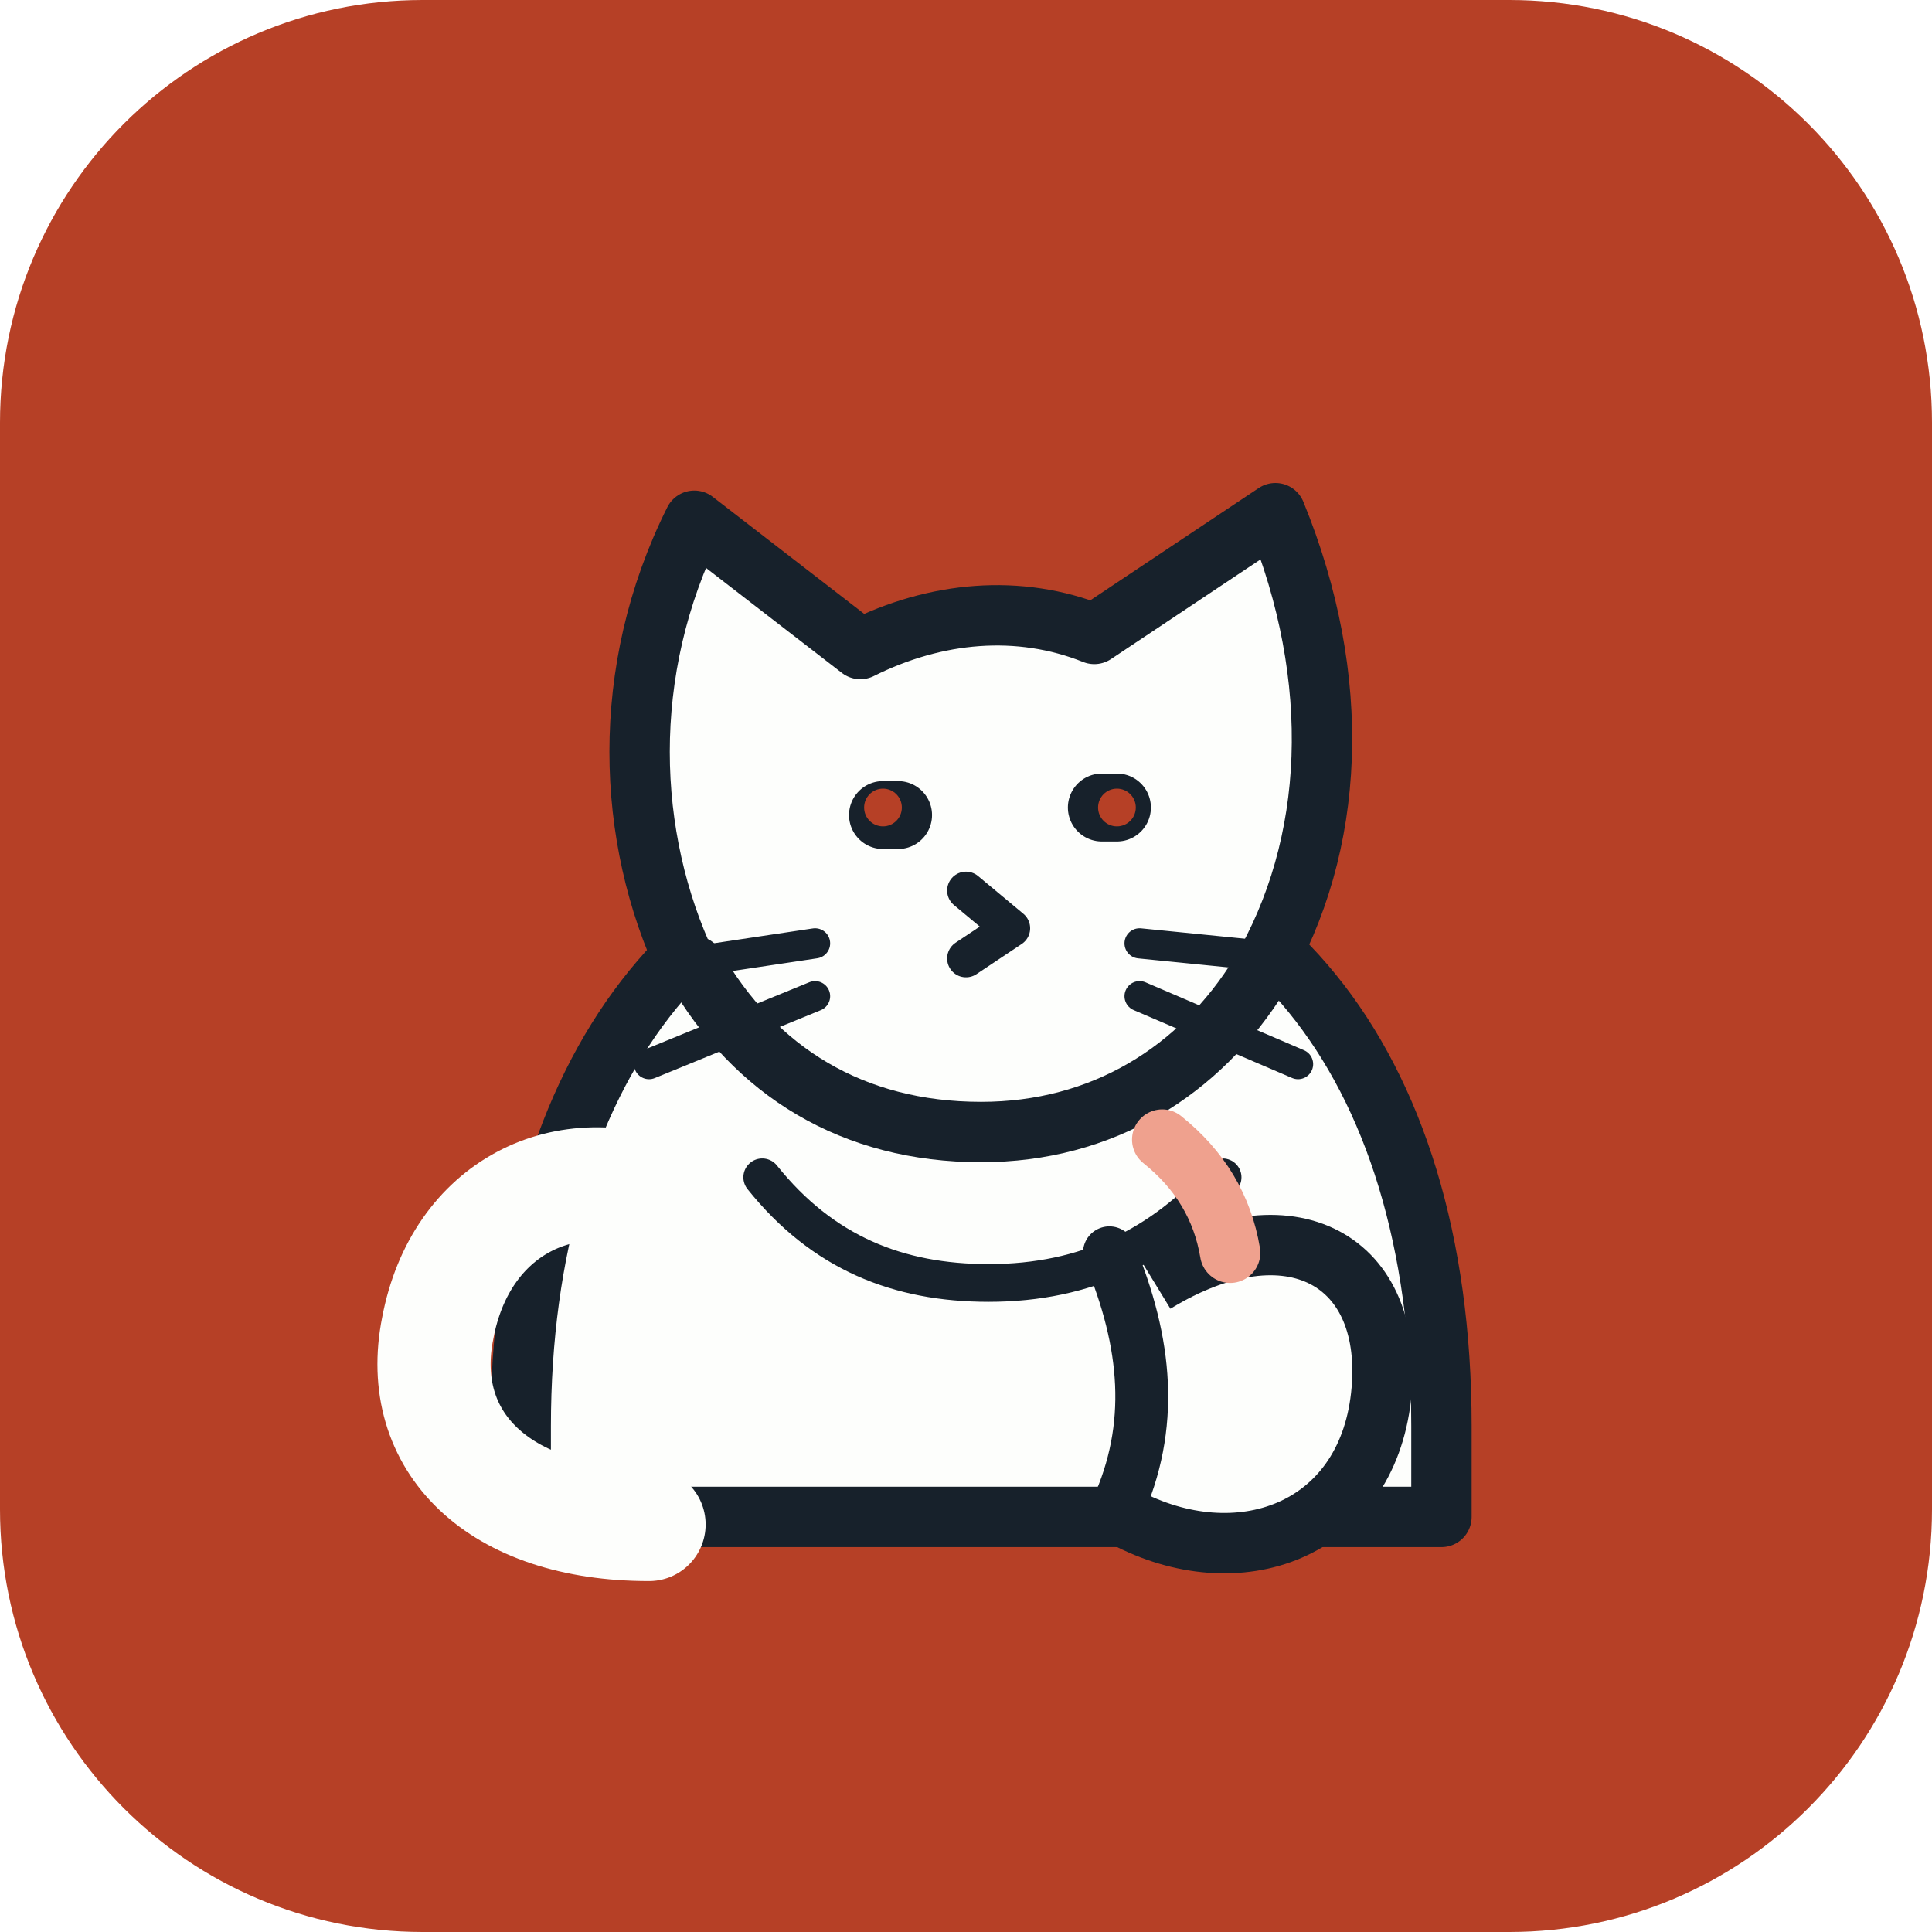
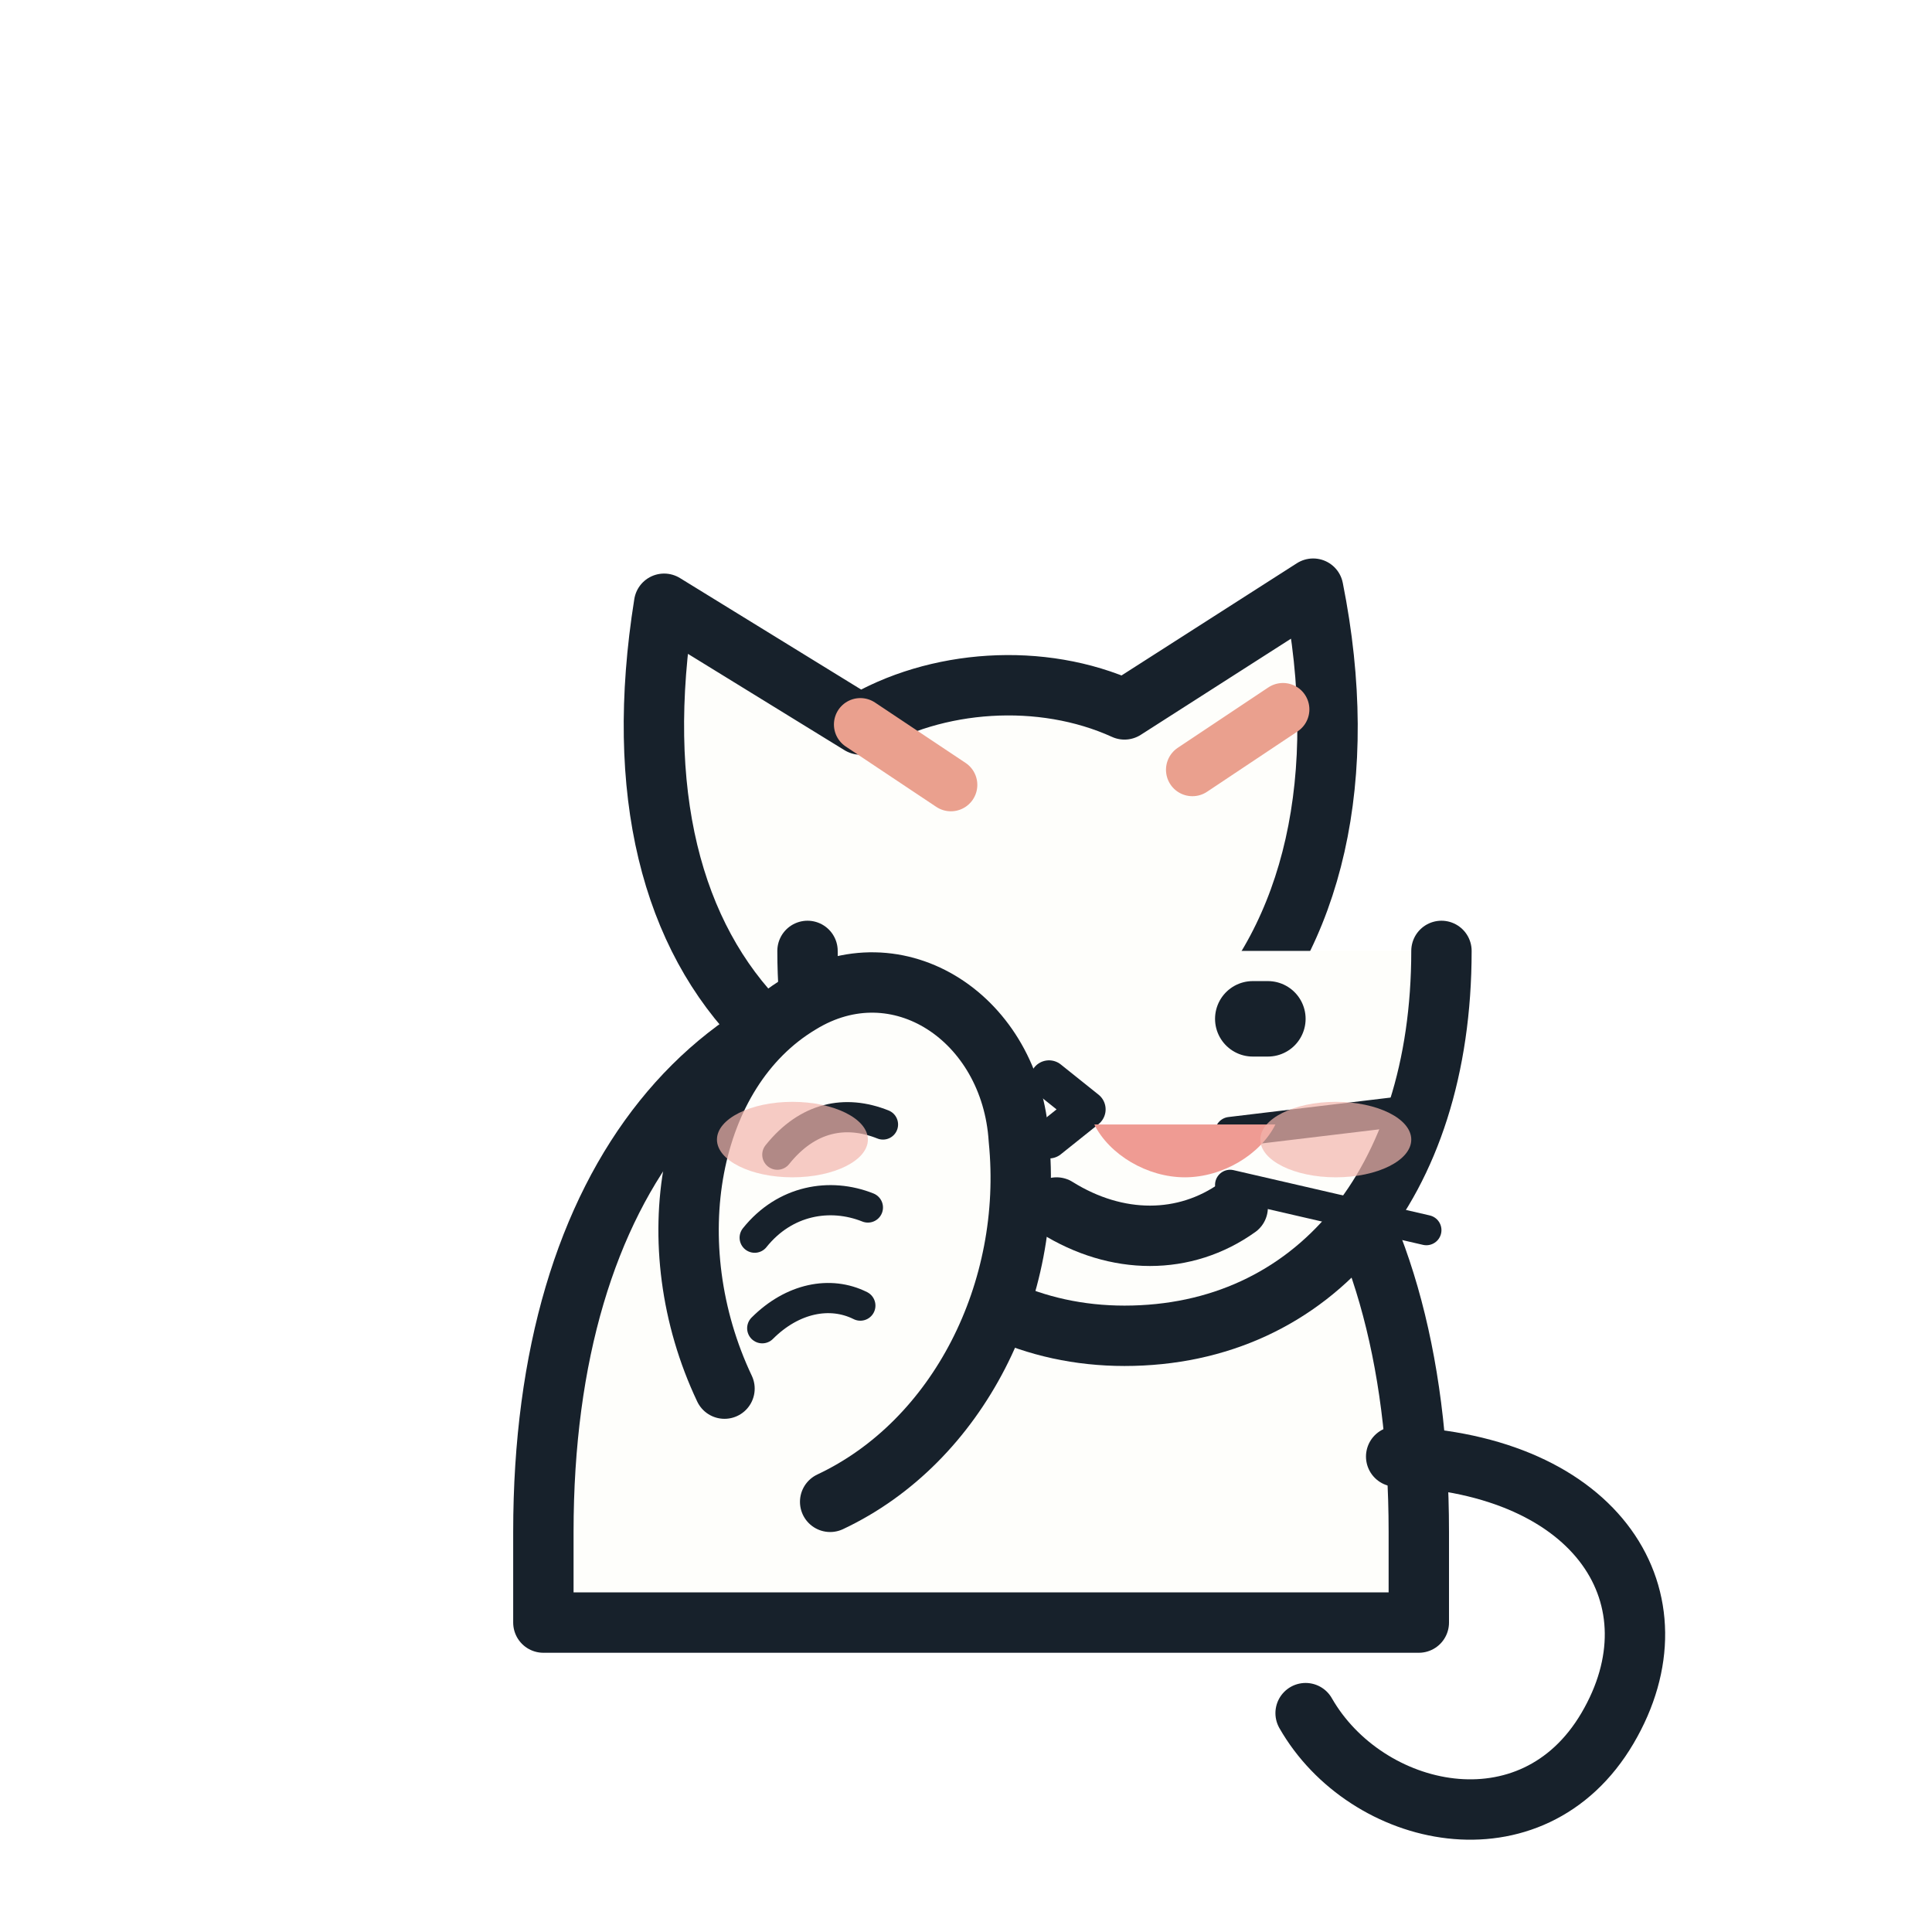
<svg xmlns="http://www.w3.org/2000/svg" viewBox="0 0 256 256" role="img" aria-labelledby="title desc">
-   <rect width="256" height="256" rx="56" fill="#B64026" />
-   <path d="M69 189c0-47 24-78 60-78 37 0 62 29 62 78v12H69z" fill="#FDFEFC" stroke="#17212B" stroke-width="8" stroke-linejoin="round" />
-   <path d="M91 128c-8-17-9-39 1-59l22 17c10-5 21-6 31-2l24-16c9 22 8 44-2 61-8 13-21 21-37 21-17 0-30-8-38-22z" fill="#FDFEFC" stroke="#17212B" stroke-width="8" stroke-linejoin="round" />
-   <path d="M117 108h2M146 107h2" fill="none" stroke="#17212B" stroke-width="9" stroke-linecap="round" />
-   <path d="M128 118l6 5-6 4" fill="none" stroke="#17212B" stroke-width="5" stroke-linecap="round" stroke-linejoin="round" />
-   <path d="M108 125l-20 3M108 132l-22 9M151 125l20 2M151 132l21 9" fill="none" stroke="#17212B" stroke-width="4" stroke-linecap="round" />
-   <path d="M101 156c8 10 18 14 30 14 13 0 23-5 31-14" fill="none" stroke="#17212B" stroke-width="5" stroke-linecap="round" />
-   <path d="M153 170c18-11 32-3 30 15-2 18-19 24-34 16" fill="#FDFEFC" stroke="#17212B" stroke-width="8" stroke-linejoin="round" />
-   <path d="M147 166c5 12 6 23 1 34" fill="none" stroke="#17212B" stroke-width="7" stroke-linecap="round" />
-   <path d="M86 202c-20 0-31-11-28-26 3-16 17-23 31-17" fill="none" stroke="#FDFEFC" stroke-width="15" stroke-linecap="round" />
-   <path d="M154 151c5 4 8 9 9 15" fill="none" stroke="#EFA18E" stroke-width="8" stroke-linecap="round" />
-   <circle cx="117" cy="107" r="2.5" fill="#B64026" />
-   <circle cx="148" cy="107" r="2.5" fill="#B64026" />
+   <g stroke="#17212B" stroke-width="8" stroke-linecap="round" stroke-linejoin="round">
+     <path d="M72 203c0-47 23-74 58-74 36 0 58 27 58 74v12H72z" fill="#FEFEFB" />
+     <path d="M185 193c27 1 38 19 28 36-10 17-32 12-40-2" fill="none" />
+     <path d="M101 136c-12-12-17-31-13-56l26 16c10-6 24-7 35-2l25-16c5 25 0 46-13 59-15 15-45 15-60-1z" fill="#FEFEFB" />
+     <path d="M107 126c0 31 18 51 42 51 25 0 42-20 42-51" fill="#FEFEFB" />
+     <path d="M140 160c8 5 17 5 24 0" fill="none" />
+     <path d="M114 135h2M166 135h2" fill="none" stroke-width="10" />
+     <path d="M139 143l5 4-5 4" fill="none" stroke-width="5" />
+     <path d="M132 150l-25-3M132 157l-26 6M163 150l25-3M163 157l26 6" fill="none" stroke-width="4" />
+     <path d="M126 104l-12-8M158 102l12-8" fill="none" stroke="#EAA08E" stroke-width="7" />
+     <path d="M96 184c-9-19-5-42 10-51 13-8 28 2 29 18 2 20-8 40-25 48" fill="#FEFEFB" />
+     <path d="M103 153c4-5 9-6 14-4M100 164c4-5 10-6 15-4M101 176c4-4 9-5 13-3" fill="none" stroke-width="4" />
+   </g>
+   <path d="M145 149c2 4 7 7 12 7s10-3 12-7" fill="#EF9B93" />
+   <ellipse cx="105" cy="151" rx="10" ry="5" fill="#F2B5AD" opacity=".7" />
+   <ellipse cx="177" cy="151" rx="10" ry="5" fill="#F2B5AD" opacity=".7" />
</svg>
